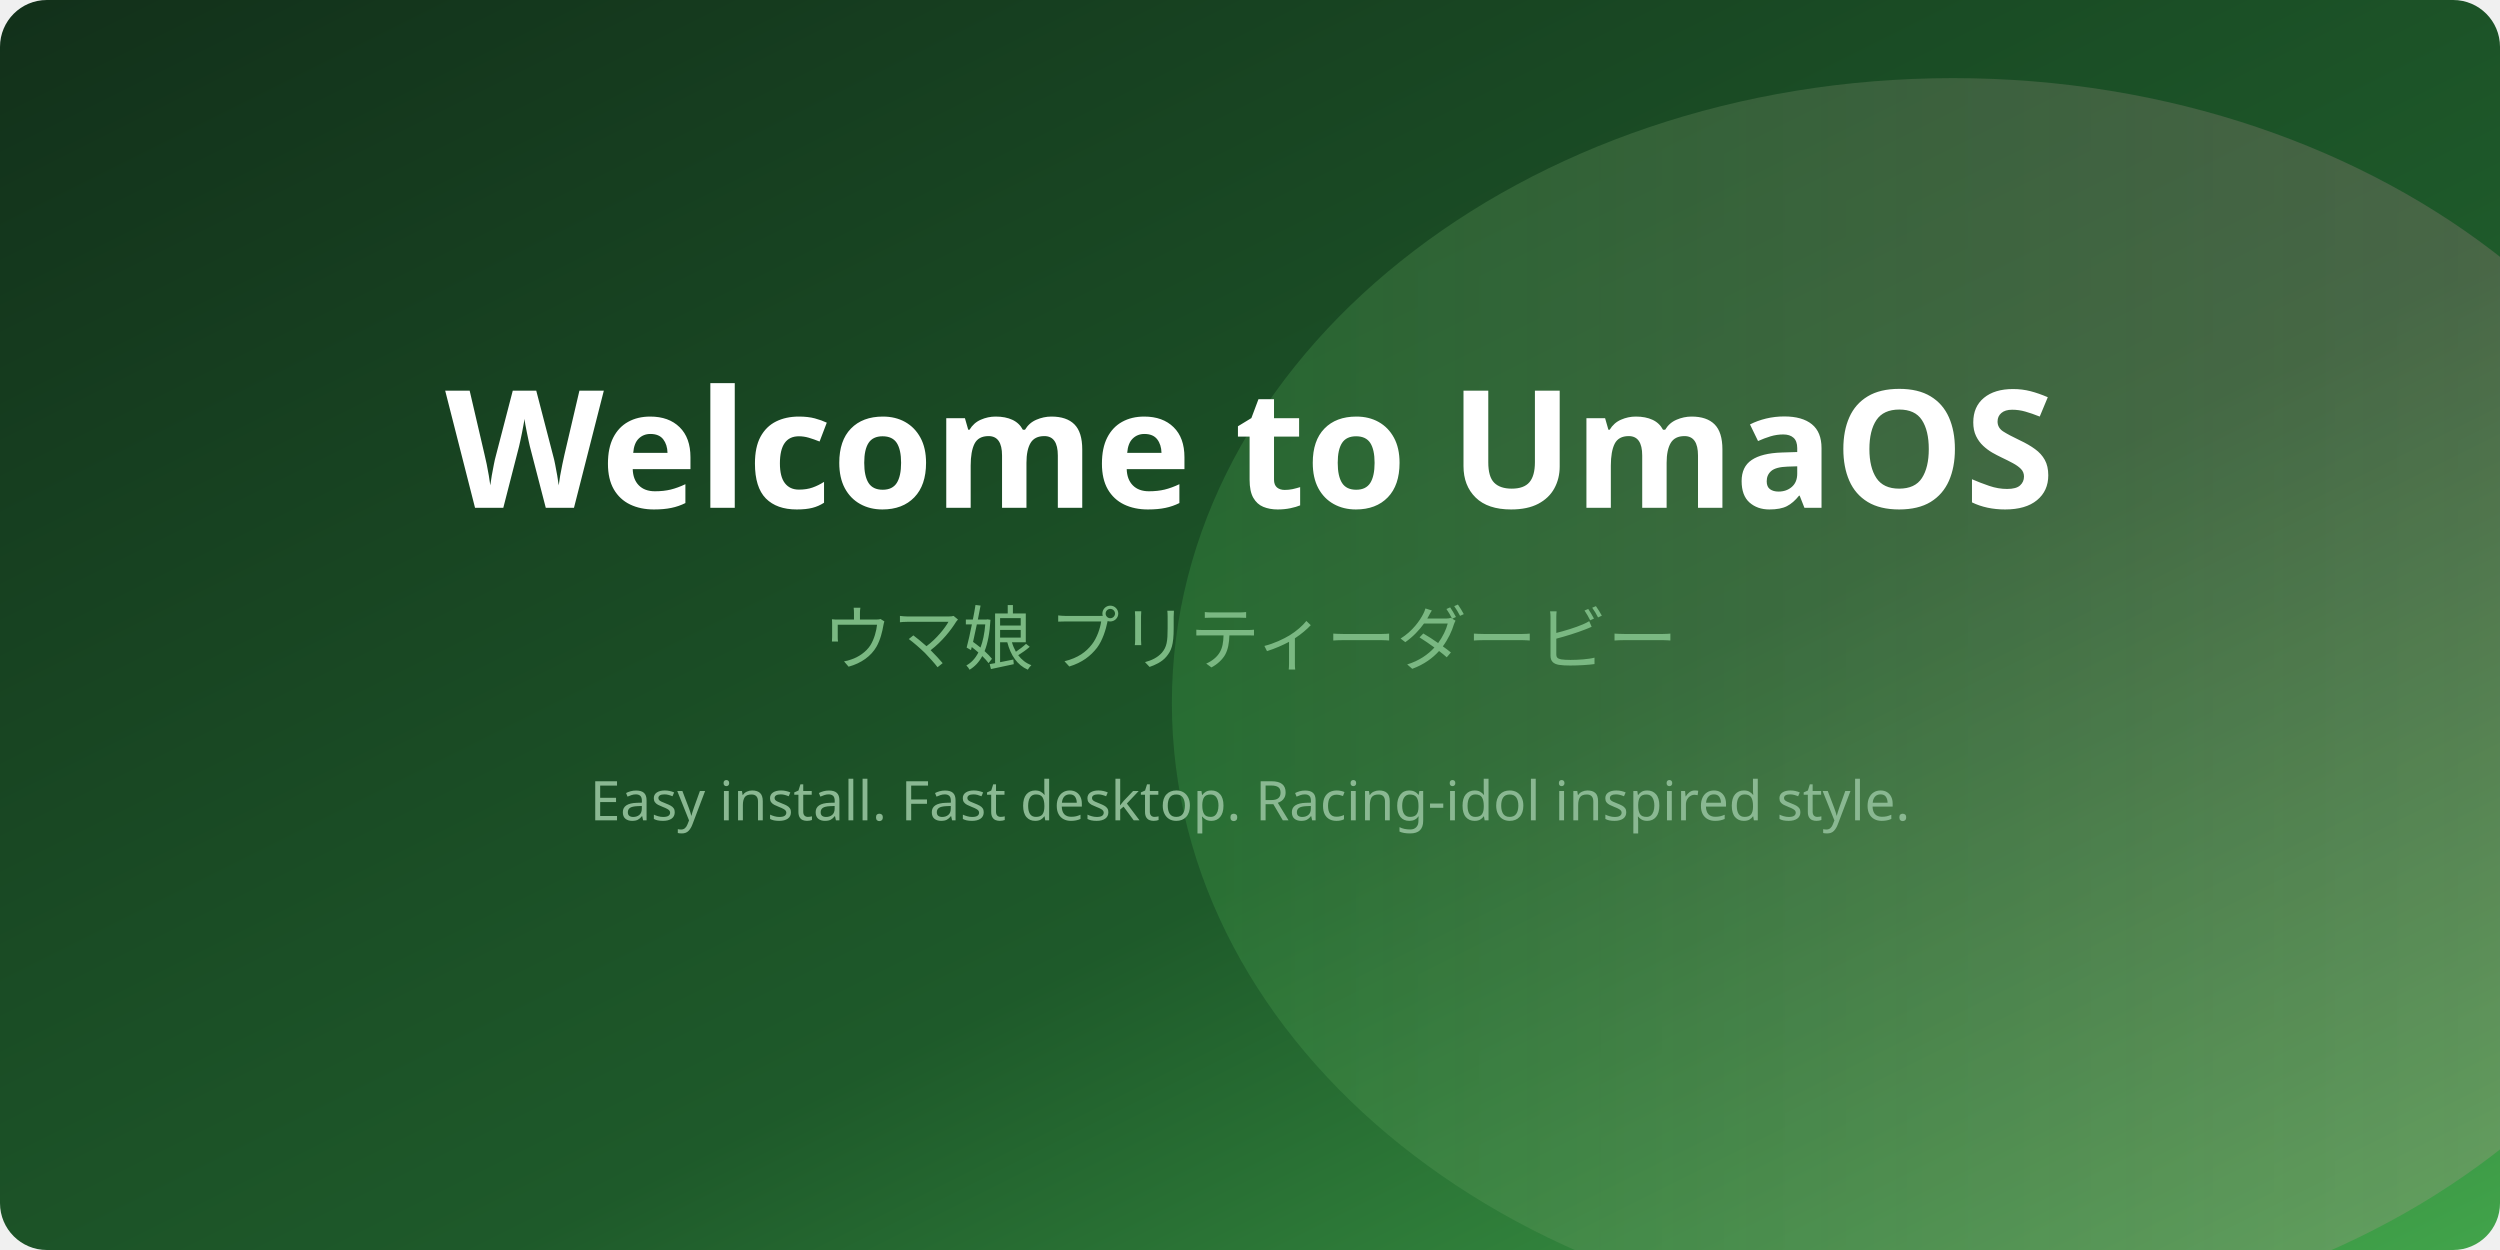
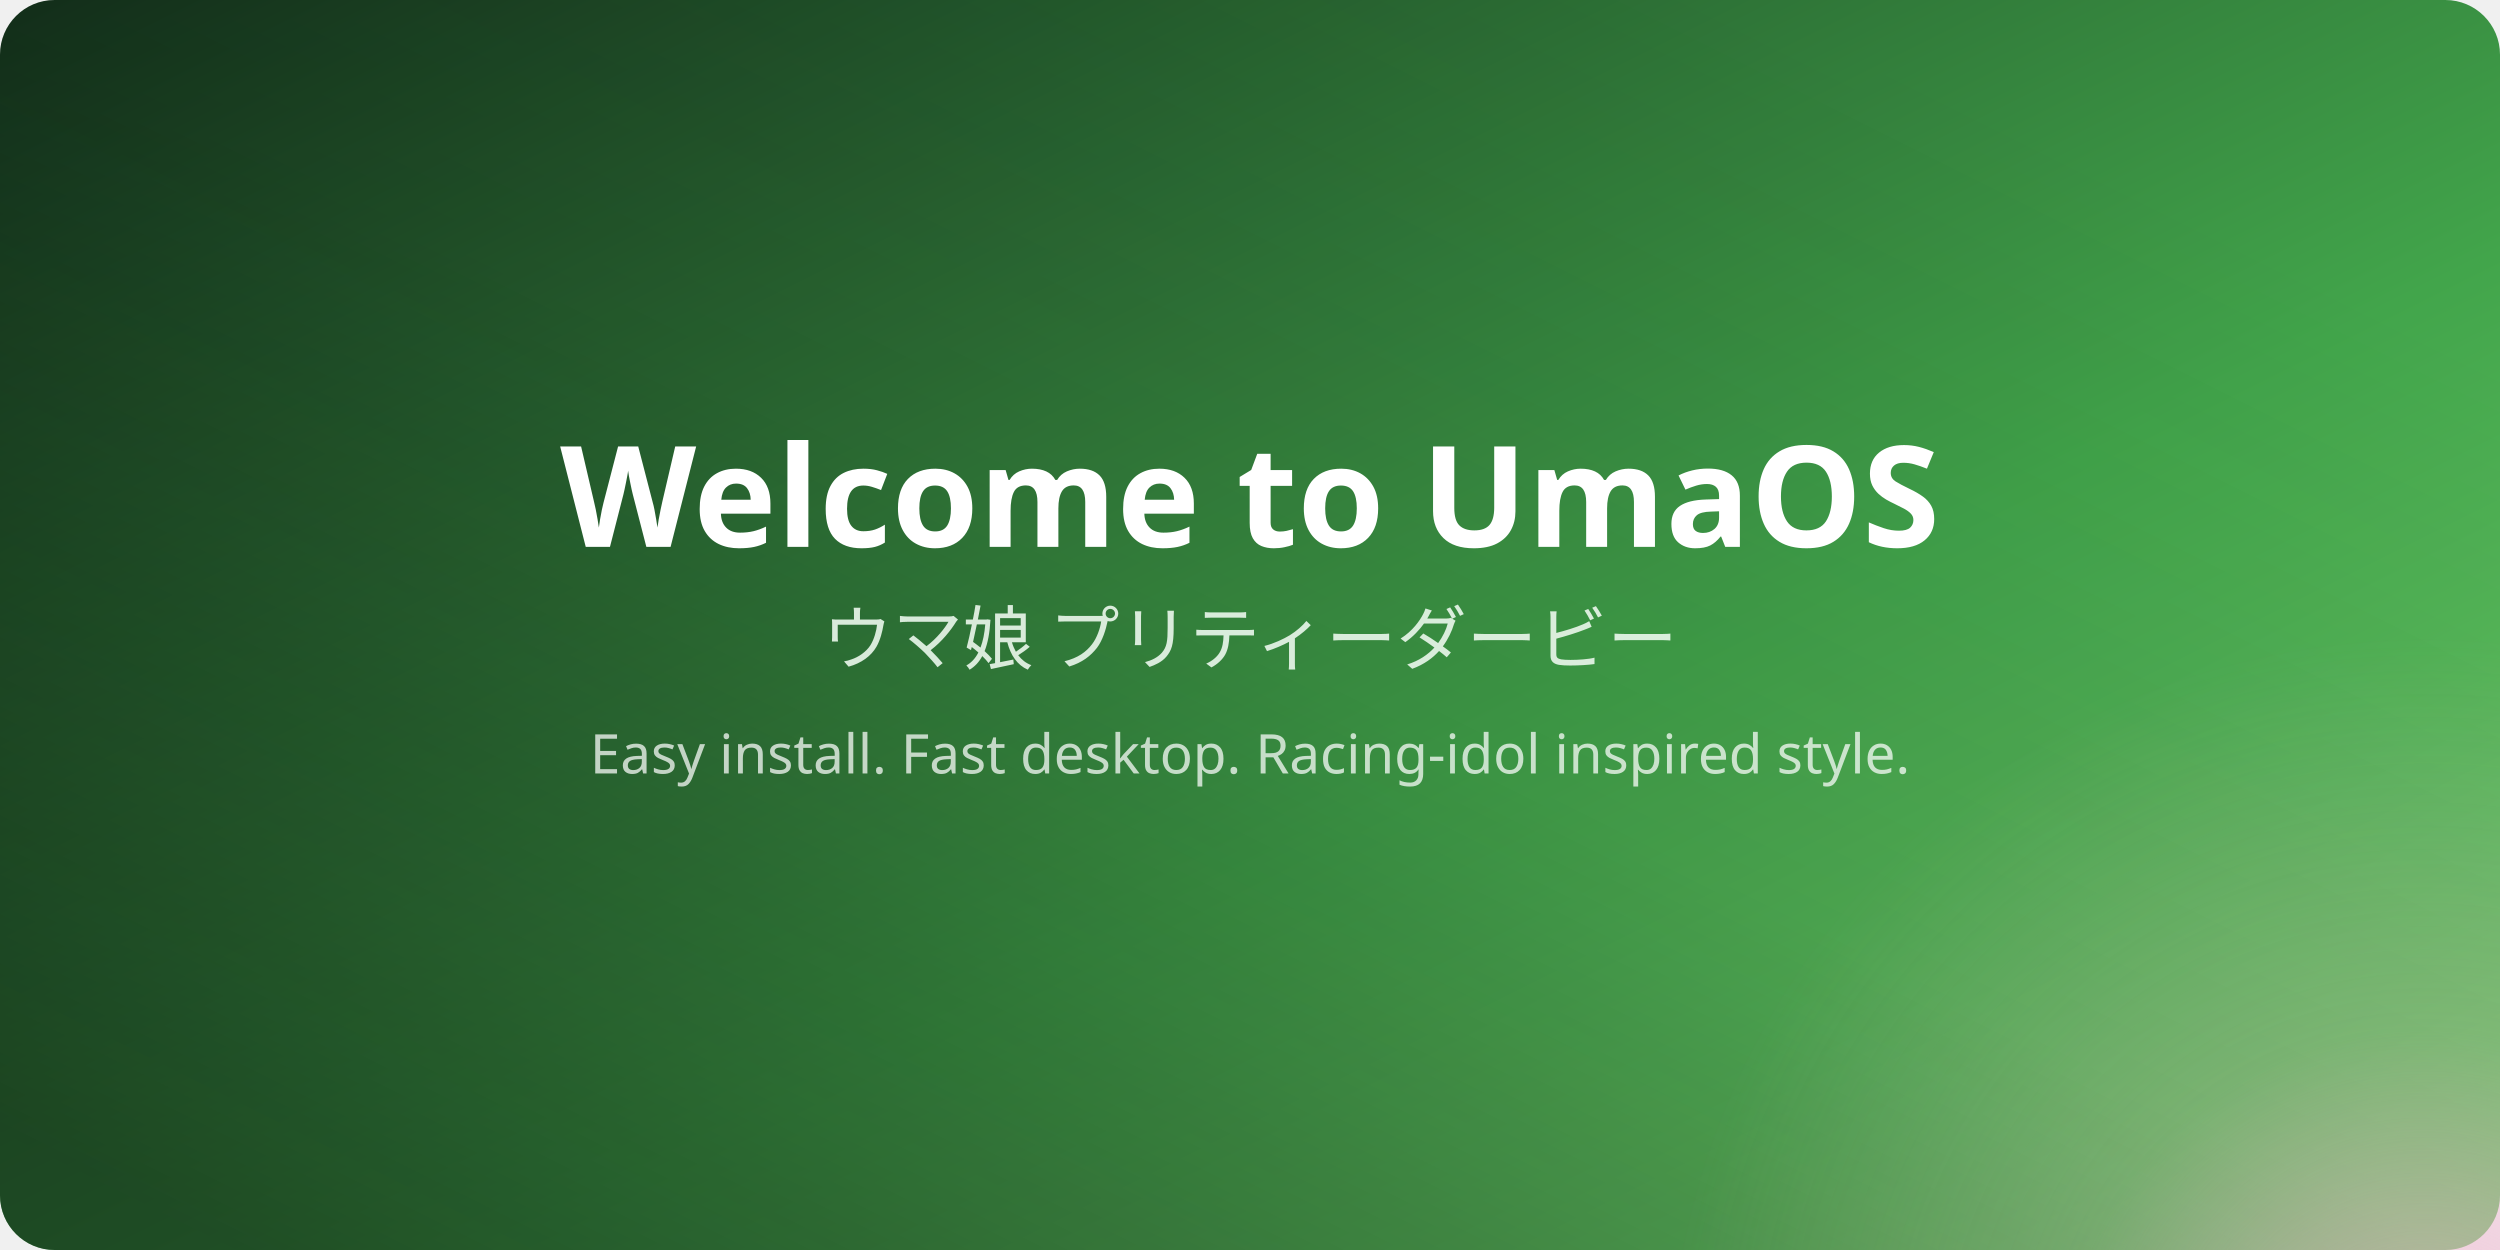
<svg xmlns="http://www.w3.org/2000/svg" width="640" height="320" viewBox="0 0 640 320">
  <defs>
    <linearGradient id="bg" x1="0" y1="0" x2="1" y2="1">
-       <stop offset="0%" stop-color="#12301a" />
-       <stop offset="60%" stop-color="#1e5a2a" />
-       <stop offset="100%" stop-color="#42a54b" />
+       <stop offset="0%" stop-color="#13301b" />
+       <stop offset="60%" stop-color="#42a54b" />
+       <stop offset="100%" stop-color="#75d46f" />
    </linearGradient>
-     <linearGradient id="glow" x1="0" y1="0" x2="1" y2="0">
-       <stop offset="0%" stop-color="#42a54b" stop-opacity="0.3" />
-       <stop offset="100%" stop-color="#ff91c0" stop-opacity="0.2" />
+     <radialGradient id="pinkGlow" cx="80%" cy="82%" r="58%">
+       <stop offset="0%" stop-color="#f2b4cf" stop-opacity="0.72" />
+       <stop offset="48%" stop-color="#f2b4cf" stop-opacity="0.2" />
+       <stop offset="100%" stop-color="#f2b4cf" stop-opacity="0" />
+     </radialGradient>
+     <linearGradient id="shadowVeil" x1="0" y1="0.9" x2="0.8" y2="0.1">
+       <stop offset="0%" stop-color="#07110a" stop-opacity="0.56" />
+       <stop offset="55%" stop-color="#07110a" stop-opacity="0.12" />
+       <stop offset="100%" stop-color="#07110a" stop-opacity="0" />
    </linearGradient>
  </defs>
-   <rect width="640" height="320" rx="12" fill="url(#bg)" />
-   <ellipse cx="500" cy="180" rx="200" ry="160" fill="url(#glow)" />
-   <text x="320" y="130" text-anchor="middle" fill="#ffffff" font-size="42" font-family="Noto Sans, sans-serif" font-weight="bold">Welcome to UmaOS</text>
-   <text x="320" y="170" text-anchor="middle" fill="#7ab882" font-size="18" font-family="Noto Sans, sans-serif">ウマ娘 プリティーダービー</text>
-   <text x="320" y="210" text-anchor="middle" fill="#8ab892" font-size="14" font-family="Noto Sans, sans-serif">Easy install. Fast desktop. Racing-idol inspired style.</text>
+   <rect width="640" height="320" rx="14" fill="url(#bg)" />
+   <rect width="640" height="320" rx="14" fill="url(#shadowVeil)" />
+   <circle cx="520" cy="250" r="168" fill="url(#pinkGlow)" />
+   <g transform="translate(320 140)">
+     <text y="0" text-anchor="middle" fill="#ffffff" font-size="36" font-family="Noto Sans, sans-serif" font-weight="700">
+       Welcome to UmaOS
+     </text>
+     <text y="30" text-anchor="middle" fill="#ebf7ec" fill-opacity="0.9" font-size="18" font-family="Noto Sans JP, Noto Sans, sans-serif">
+       ウマ娘 プリティーダービー
+     </text>
+     <text y="58" text-anchor="middle" fill="#ffffff" fill-opacity="0.72" font-size="14" font-family="Noto Sans, sans-serif">
+       Easy install. Fast desktop. Racing-idol inspired style.
+     </text>
+   </g>
</svg>
